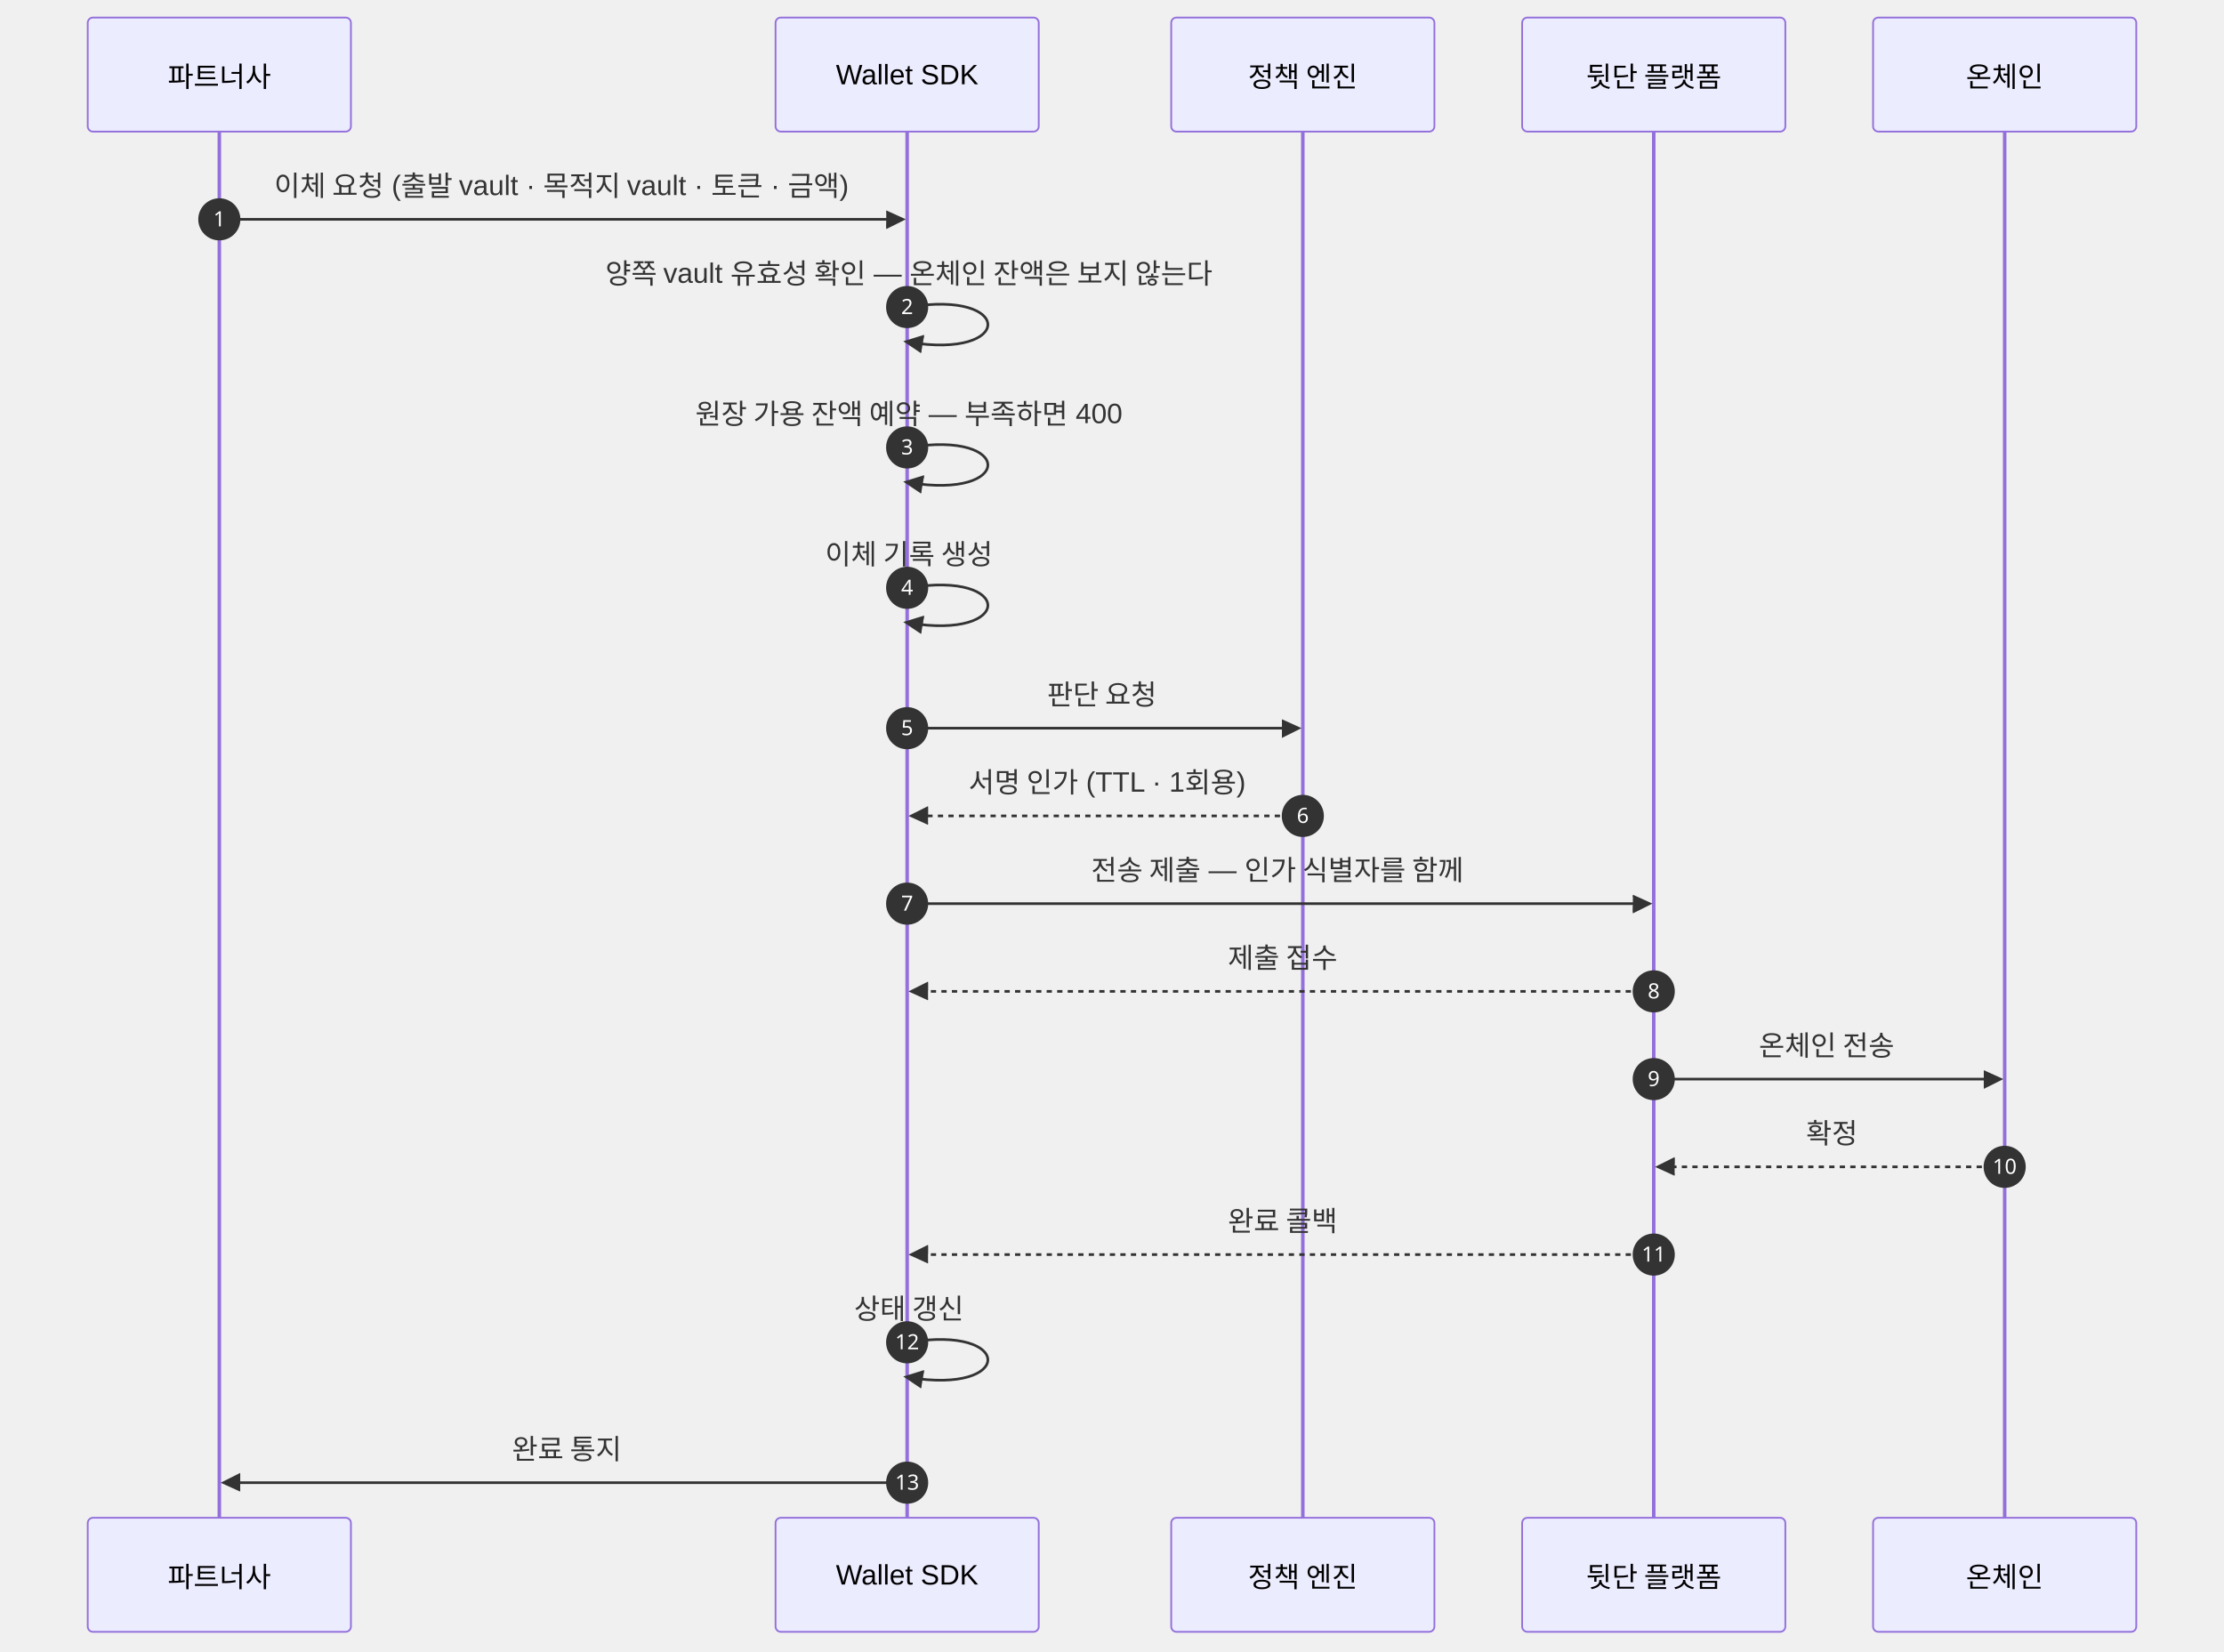
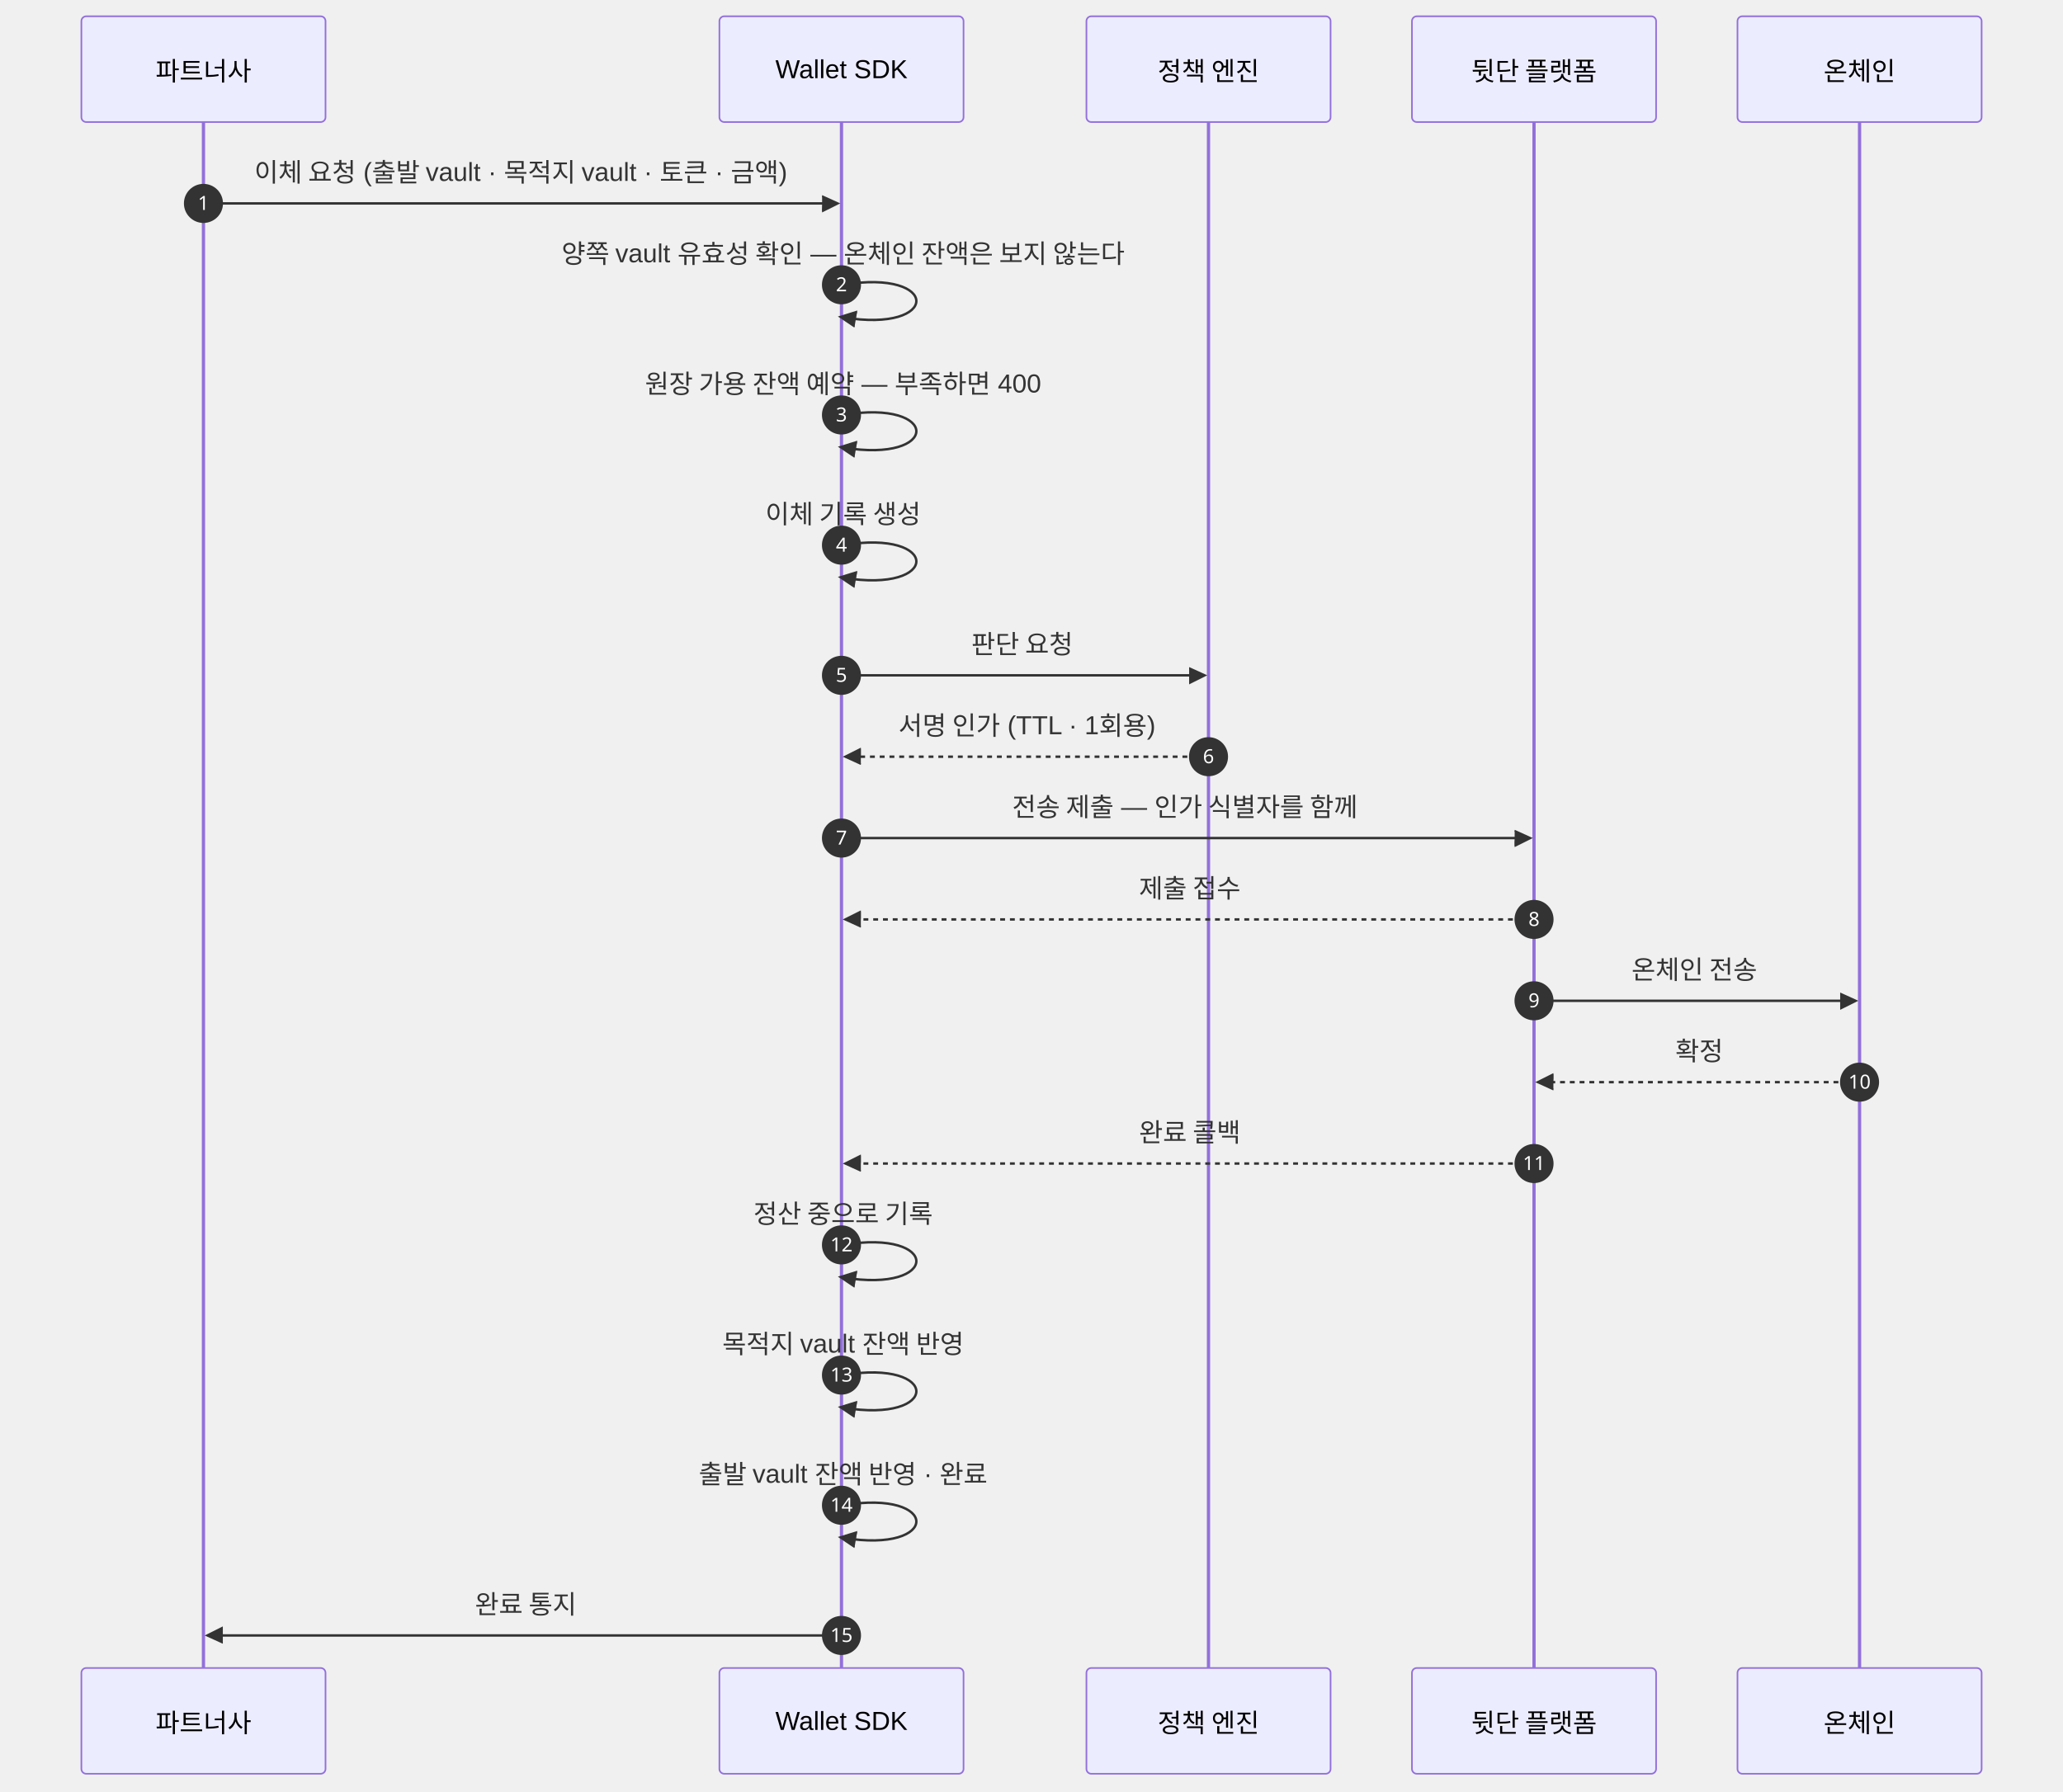
- <svg xmlns="http://www.w3.org/2000/svg" id="blume-mermaid-1" width="100%" style="max-width: 1267.5px;" viewBox="-50 -10 1267.5 941" role="graphics-document document" aria-roledescription="sequence">
+ <svg xmlns="http://www.w3.org/2000/svg" id="blume-mermaid-1" width="100%" style="max-width: 1267.5px;" viewBox="-50 -10 1267.5 1101" role="graphics-document document" aria-roledescription="sequence">
  <g>
-     <rect x="1017.5" y="855" fill="#eaeaea" stroke="#666" width="150" height="65" name="OC" rx="3" ry="3" class="actor actor-bottom" />
-     <text x="1092.5" y="887.5" dominant-baseline="central" alignment-baseline="central" class="actor actor-box" style="text-anchor: middle; font-size: 16px; font-weight: 400;">
+     <rect x="1017.5" y="1015" fill="#eaeaea" stroke="#666" width="150" height="65" name="OC" rx="3" ry="3" class="actor actor-bottom" />
+     <text x="1092.5" y="1047.5" dominant-baseline="central" alignment-baseline="central" class="actor actor-box" style="text-anchor: middle; font-size: 16px; font-weight: 400;">
      <tspan x="1092.5" dy="0">온체인</tspan>
    </text>
  </g>
  <g>
-     <rect x="817.5" y="855" fill="#eaeaea" stroke="#666" width="150" height="65" name="PROV" rx="3" ry="3" class="actor actor-bottom" />
-     <text x="892.5" y="887.5" dominant-baseline="central" alignment-baseline="central" class="actor actor-box" style="text-anchor: middle; font-size: 16px; font-weight: 400;">
+     <rect x="817.5" y="1015" fill="#eaeaea" stroke="#666" width="150" height="65" name="PROV" rx="3" ry="3" class="actor actor-bottom" />
+     <text x="892.5" y="1047.5" dominant-baseline="central" alignment-baseline="central" class="actor actor-box" style="text-anchor: middle; font-size: 16px; font-weight: 400;">
      <tspan x="892.5" dy="0">뒷단 플랫폼</tspan>
    </text>
  </g>
  <g>
-     <rect x="617.5" y="855" fill="#eaeaea" stroke="#666" width="150" height="65" name="POL" rx="3" ry="3" class="actor actor-bottom" />
-     <text x="692.5" y="887.5" dominant-baseline="central" alignment-baseline="central" class="actor actor-box" style="text-anchor: middle; font-size: 16px; font-weight: 400;">
+     <rect x="617.5" y="1015" fill="#eaeaea" stroke="#666" width="150" height="65" name="POL" rx="3" ry="3" class="actor actor-bottom" />
+     <text x="692.5" y="1047.5" dominant-baseline="central" alignment-baseline="central" class="actor actor-box" style="text-anchor: middle; font-size: 16px; font-weight: 400;">
      <tspan x="692.5" dy="0">정책 엔진</tspan>
    </text>
  </g>
  <g>
-     <rect x="392" y="855" fill="#eaeaea" stroke="#666" width="150" height="65" name="SYS" rx="3" ry="3" class="actor actor-bottom" />
-     <text x="467" y="887.5" dominant-baseline="central" alignment-baseline="central" class="actor actor-box" style="text-anchor: middle; font-size: 16px; font-weight: 400;">
+     <rect x="392" y="1015" fill="#eaeaea" stroke="#666" width="150" height="65" name="SYS" rx="3" ry="3" class="actor actor-bottom" />
+     <text x="467" y="1047.5" dominant-baseline="central" alignment-baseline="central" class="actor actor-box" style="text-anchor: middle; font-size: 16px; font-weight: 400;">
      <tspan x="467" dy="0">Wallet SDK</tspan>
    </text>
  </g>
  <g>
-     <rect x="0" y="855" fill="#eaeaea" stroke="#666" width="150" height="65" name="PT" rx="3" ry="3" class="actor actor-bottom" />
-     <text x="75" y="887.5" dominant-baseline="central" alignment-baseline="central" class="actor actor-box" style="text-anchor: middle; font-size: 16px; font-weight: 400;">
+     <rect x="0" y="1015" fill="#eaeaea" stroke="#666" width="150" height="65" name="PT" rx="3" ry="3" class="actor actor-bottom" />
+     <text x="75" y="1047.5" dominant-baseline="central" alignment-baseline="central" class="actor actor-box" style="text-anchor: middle; font-size: 16px; font-weight: 400;">
      <tspan x="75" dy="0">파트너사</tspan>
    </text>
  </g>
  <g>
-     <line id="actor4" x1="1092.5" y1="65" x2="1092.5" y2="855" class="actor-line 200" stroke-width="0.5px" stroke="#999" name="OC" data-et="life-line" data-id="OC" />
+     <line id="actor4" x1="1092.5" y1="65" x2="1092.5" y2="1015" class="actor-line 200" stroke-width="0.5px" stroke="#999" name="OC" data-et="life-line" data-id="OC" />
    <g id="root-4" data-et="participant" data-type="participant" data-id="OC">
      <rect x="1017.5" y="0" fill="#eaeaea" stroke="#666" width="150" height="65" name="OC" rx="3" ry="3" class="actor actor-top" />
      <text x="1092.5" y="32.5" dominant-baseline="central" alignment-baseline="central" class="actor actor-box" style="text-anchor: middle; font-size: 16px; font-weight: 400;">
        <tspan x="1092.5" dy="0">온체인</tspan>
      </text>
    </g>
  </g>
  <g>
-     <line id="actor3" x1="892.5" y1="65" x2="892.5" y2="855" class="actor-line 200" stroke-width="0.5px" stroke="#999" name="PROV" data-et="life-line" data-id="PROV" />
+     <line id="actor3" x1="892.5" y1="65" x2="892.5" y2="1015" class="actor-line 200" stroke-width="0.5px" stroke="#999" name="PROV" data-et="life-line" data-id="PROV" />
    <g id="root-3" data-et="participant" data-type="participant" data-id="PROV">
      <rect x="817.5" y="0" fill="#eaeaea" stroke="#666" width="150" height="65" name="PROV" rx="3" ry="3" class="actor actor-top" />
      <text x="892.5" y="32.5" dominant-baseline="central" alignment-baseline="central" class="actor actor-box" style="text-anchor: middle; font-size: 16px; font-weight: 400;">
        <tspan x="892.5" dy="0">뒷단 플랫폼</tspan>
      </text>
    </g>
  </g>
  <g>
-     <line id="actor2" x1="692.5" y1="65" x2="692.5" y2="855" class="actor-line 200" stroke-width="0.5px" stroke="#999" name="POL" data-et="life-line" data-id="POL" />
+     <line id="actor2" x1="692.5" y1="65" x2="692.5" y2="1015" class="actor-line 200" stroke-width="0.5px" stroke="#999" name="POL" data-et="life-line" data-id="POL" />
    <g id="root-2" data-et="participant" data-type="participant" data-id="POL">
      <rect x="617.5" y="0" fill="#eaeaea" stroke="#666" width="150" height="65" name="POL" rx="3" ry="3" class="actor actor-top" />
      <text x="692.5" y="32.5" dominant-baseline="central" alignment-baseline="central" class="actor actor-box" style="text-anchor: middle; font-size: 16px; font-weight: 400;">
        <tspan x="692.5" dy="0">정책 엔진</tspan>
      </text>
    </g>
  </g>
  <g>
-     <line id="actor1" x1="467" y1="65" x2="467" y2="855" class="actor-line 200" stroke-width="0.5px" stroke="#999" name="SYS" data-et="life-line" data-id="SYS" />
+     <line id="actor1" x1="467" y1="65" x2="467" y2="1015" class="actor-line 200" stroke-width="0.5px" stroke="#999" name="SYS" data-et="life-line" data-id="SYS" />
    <g id="root-1" data-et="participant" data-type="participant" data-id="SYS">
      <rect x="392" y="0" fill="#eaeaea" stroke="#666" width="150" height="65" name="SYS" rx="3" ry="3" class="actor actor-top" />
      <text x="467" y="32.5" dominant-baseline="central" alignment-baseline="central" class="actor actor-box" style="text-anchor: middle; font-size: 16px; font-weight: 400;">
        <tspan x="467" dy="0">Wallet SDK</tspan>
      </text>
    </g>
  </g>
  <g>
-     <line id="actor0" x1="75" y1="65" x2="75" y2="855" class="actor-line 200" stroke-width="0.5px" stroke="#999" name="PT" data-et="life-line" data-id="PT" />
+     <line id="actor0" x1="75" y1="65" x2="75" y2="1015" class="actor-line 200" stroke-width="0.5px" stroke="#999" name="PT" data-et="life-line" data-id="PT" />
    <g id="root-0" data-et="participant" data-type="participant" data-id="PT">
      <rect x="0" y="0" fill="#eaeaea" stroke="#666" width="150" height="65" name="PT" rx="3" ry="3" class="actor actor-top" />
      <text x="75" y="32.5" dominant-baseline="central" alignment-baseline="central" class="actor actor-box" style="text-anchor: middle; font-size: 16px; font-weight: 400;">
        <tspan x="75" dy="0">파트너사</tspan>
      </text>
    </g>
  </g>
  <style>#blume-mermaid-1{font-family:"trebuchet ms",verdana,arial,sans-serif;font-size:16px;fill:#333;}@keyframes edge-animation-frame{from{stroke-dashoffset:0;}}@keyframes dash{to{stroke-dashoffset:0;}}#blume-mermaid-1 .edge-animation-slow{stroke-dasharray:9,5!important;stroke-dashoffset:900;animation:dash 50s linear infinite;stroke-linecap:round;}#blume-mermaid-1 .edge-animation-fast{stroke-dasharray:9,5!important;stroke-dashoffset:900;animation:dash 20s linear infinite;stroke-linecap:round;}#blume-mermaid-1 .error-icon{fill:#552222;}#blume-mermaid-1 .error-text{fill:#552222;stroke:#552222;}#blume-mermaid-1 .edge-thickness-normal{stroke-width:1px;}#blume-mermaid-1 .edge-thickness-thick{stroke-width:3.5px;}#blume-mermaid-1 .edge-pattern-solid{stroke-dasharray:0;}#blume-mermaid-1 .edge-thickness-invisible{stroke-width:0;fill:none;}#blume-mermaid-1 .edge-pattern-dashed{stroke-dasharray:3;}#blume-mermaid-1 .edge-pattern-dotted{stroke-dasharray:2;}#blume-mermaid-1 .marker{fill:#333333;stroke:#333333;}#blume-mermaid-1 .marker.cross{stroke:#333333;}#blume-mermaid-1 svg{font-family:"trebuchet ms",verdana,arial,sans-serif;font-size:16px;}#blume-mermaid-1 p{margin:0;}#blume-mermaid-1 .actor{stroke:#9370DB;fill:#ECECFF;stroke-width:1;}#blume-mermaid-1 rect.actor.outer-path[data-look="neo"]{filter:drop-shadow(1px 2px 2px rgba(185, 185, 185, 1));}#blume-mermaid-1 rect.note[data-look="neo"]{stroke:#aaaa33;fill:#fff5ad;filter:drop-shadow(1px 2px 2px rgba(185, 185, 185, 1));}#blume-mermaid-1 text.actor&gt;tspan{fill:black;stroke:none;}#blume-mermaid-1 .actor-line{stroke:#9370DB;}#blume-mermaid-1 .innerArc{stroke-width:1.5;stroke-dasharray:none;}#blume-mermaid-1 .messageLine0{stroke-width:1.5;stroke-dasharray:none;stroke:#333;}#blume-mermaid-1 .messageLine1{stroke-width:1.5;stroke-dasharray:2,2;stroke:#333;}#blume-mermaid-1 [id$="-arrowhead"] path{fill:#333;stroke:#333;}#blume-mermaid-1 .sequenceNumber{fill:white;}#blume-mermaid-1 [id$="-sequencenumber"]{fill:#333;}#blume-mermaid-1 [id$="-crosshead"] path{fill:#333;stroke:#333;}#blume-mermaid-1 .messageText{fill:#333;stroke:none;}#blume-mermaid-1 .labelBox{stroke:#9370DB;fill:#ECECFF;filter:none;}#blume-mermaid-1 .labelText,#blume-mermaid-1 .labelText&gt;tspan{fill:black;stroke:none;}#blume-mermaid-1 .loopText,#blume-mermaid-1 .loopText&gt;tspan{fill:black;stroke:none;}#blume-mermaid-1 .sectionTitle,#blume-mermaid-1 .sectionTitle&gt;tspan{fill:black;stroke:none;}#blume-mermaid-1 .loopLine{stroke-width:2px;stroke-dasharray:2,2;stroke:#9370DB;fill:#9370DB;}#blume-mermaid-1 .note{stroke:#aaaa33;fill:#fff5ad;}#blume-mermaid-1 .noteText,#blume-mermaid-1 .noteText&gt;tspan{fill:black;stroke:none;font-weight:normal;}#blume-mermaid-1 .activation0{fill:#f4f4f4;stroke:#666;}#blume-mermaid-1 .activation1{fill:#f4f4f4;stroke:#666;}#blume-mermaid-1 .activation2{fill:#f4f4f4;stroke:#666;}#blume-mermaid-1 .actorPopupMenu{position:absolute;}#blume-mermaid-1 .actorPopupMenuPanel{position:absolute;fill:#ECECFF;box-shadow:0px 8px 16px 0px rgba(0,0,0,0.2);filter:drop-shadow(3px 5px 2px rgb(0 0 0 / 0.4));}#blume-mermaid-1 .actor-man circle,#blume-mermaid-1 line{fill:#ECECFF;stroke-width:2px;}#blume-mermaid-1 g rect.rect{filter:drop-shadow(1px 2px 2px rgba(185, 185, 185, 1));stroke:#9370DB;}#blume-mermaid-1 .node .neo-node{stroke:#9370DB;}#blume-mermaid-1 [data-look="neo"].node rect,#blume-mermaid-1 [data-look="neo"].cluster rect,#blume-mermaid-1 [data-look="neo"].node polygon{stroke:#9370DB;filter:drop-shadow(1px 2px 2px rgba(185, 185, 185, 1));}#blume-mermaid-1 [data-look="neo"].swimlane.cluster rect{filter:none;}#blume-mermaid-1 [data-look="neo"].node path{stroke:#9370DB;stroke-width:1px;}#blume-mermaid-1 [data-look="neo"].node .outer-path{filter:drop-shadow(1px 2px 2px rgba(185, 185, 185, 1));}#blume-mermaid-1 [data-look="neo"].node .neo-line path{stroke:#9370DB;filter:none;}#blume-mermaid-1 [data-look="neo"].node circle{stroke:#9370DB;filter:drop-shadow(1px 2px 2px rgba(185, 185, 185, 1));}#blume-mermaid-1 [data-look="neo"].node circle .state-start{fill:#000000;}#blume-mermaid-1 [data-look="neo"].icon-shape .icon{fill:#9370DB;filter:drop-shadow(1px 2px 2px rgba(185, 185, 185, 1));}#blume-mermaid-1 [data-look="neo"].icon-shape .icon-neo path{stroke:#9370DB;filter:drop-shadow(1px 2px 2px rgba(185, 185, 185, 1));}#blume-mermaid-1 :root{--mermaid-font-family:"trebuchet ms",verdana,arial,sans-serif;}</style>
  <g />
  <defs>
    <symbol id="blume-mermaid-1-computer" width="24" height="24">
      <path transform="scale(.5)" d="M2 2v13h20v-13h-20zm18 11h-16v-9h16v9zm-10.228 6l.466-1h3.524l.467 1h-4.457zm14.228 3h-24l2-6h2.104l-1.33 4h18.45l-1.297-4h2.073l2 6zm-5-10h-14v-7h14v7z" />
    </symbol>
  </defs>
  <defs>
    <symbol id="blume-mermaid-1-database" fill-rule="evenodd" clip-rule="evenodd">
      <path transform="scale(.5)" d="M12.258.001l.256.004.255.005.253.008.251.01.249.012.247.015.246.016.242.019.241.02.239.023.236.024.233.027.231.028.229.031.225.032.223.034.22.036.217.038.214.04.211.041.208.043.205.045.201.046.198.048.194.05.191.051.187.053.183.054.18.056.175.057.172.059.168.06.163.061.16.063.155.064.15.066.074.033.073.033.071.034.07.034.069.035.068.035.067.035.066.035.064.036.064.036.062.036.06.036.06.037.058.037.058.037.055.038.055.038.053.038.052.038.051.039.05.039.048.039.047.039.045.04.044.04.043.04.041.04.04.041.039.041.037.041.036.041.034.041.033.042.032.042.03.042.029.042.027.042.026.043.024.043.023.043.021.043.02.043.018.044.017.043.015.044.013.044.012.044.011.045.009.044.007.045.006.045.004.045.002.045.001.045v17l-.001.045-.002.045-.004.045-.006.045-.007.045-.009.044-.011.045-.012.044-.013.044-.015.044-.017.043-.018.044-.02.043-.021.043-.023.043-.024.043-.026.043-.027.042-.029.042-.03.042-.032.042-.033.042-.034.041-.036.041-.037.041-.039.041-.04.041-.041.04-.043.04-.044.04-.045.04-.047.039-.048.039-.05.039-.051.039-.052.038-.053.038-.055.038-.055.038-.058.037-.058.037-.06.037-.06.036-.062.036-.064.036-.064.036-.066.035-.067.035-.068.035-.069.035-.07.034-.071.034-.073.033-.074.033-.15.066-.155.064-.16.063-.163.061-.168.06-.172.059-.175.057-.18.056-.183.054-.187.053-.191.051-.194.05-.198.048-.201.046-.205.045-.208.043-.211.041-.214.04-.217.038-.22.036-.223.034-.225.032-.229.031-.231.028-.233.027-.236.024-.239.023-.241.02-.242.019-.246.016-.247.015-.249.012-.251.01-.253.008-.255.005-.256.004-.258.001-.258-.001-.256-.004-.255-.005-.253-.008-.251-.01-.249-.012-.247-.015-.245-.016-.243-.019-.241-.02-.238-.023-.236-.024-.234-.027-.231-.028-.228-.031-.226-.032-.223-.034-.22-.036-.217-.038-.214-.04-.211-.041-.208-.043-.204-.045-.201-.046-.198-.048-.195-.05-.19-.051-.187-.053-.184-.054-.179-.056-.176-.057-.172-.059-.167-.06-.164-.061-.159-.063-.155-.064-.151-.066-.074-.033-.072-.033-.072-.034-.07-.034-.069-.035-.068-.035-.067-.035-.066-.035-.064-.036-.063-.036-.062-.036-.061-.036-.06-.037-.058-.037-.057-.037-.056-.038-.055-.038-.053-.038-.052-.038-.051-.039-.049-.039-.049-.039-.046-.039-.046-.04-.044-.04-.043-.04-.041-.04-.04-.041-.039-.041-.037-.041-.036-.041-.034-.041-.033-.042-.032-.042-.03-.042-.029-.042-.027-.042-.026-.043-.024-.043-.023-.043-.021-.043-.02-.043-.018-.044-.017-.043-.015-.044-.013-.044-.012-.044-.011-.045-.009-.044-.007-.045-.006-.045-.004-.045-.002-.045-.001-.045v-17l.001-.045.002-.045.004-.045.006-.045.007-.045.009-.044.011-.045.012-.044.013-.044.015-.044.017-.043.018-.044.02-.043.021-.043.023-.043.024-.043.026-.043.027-.042.029-.042.03-.042.032-.042.033-.042.034-.041.036-.041.037-.041.039-.041.04-.041.041-.04.043-.04.044-.04.046-.04.046-.039.049-.039.049-.039.051-.039.052-.038.053-.038.055-.038.056-.038.057-.037.058-.037.06-.037.061-.036.062-.036.063-.036.064-.036.066-.035.067-.035.068-.035.069-.035.07-.034.072-.034.072-.033.074-.033.151-.066.155-.064.159-.063.164-.061.167-.06.172-.059.176-.057.179-.056.184-.054.187-.053.19-.051.195-.05.198-.048.201-.046.204-.045.208-.043.211-.041.214-.04.217-.038.22-.036.223-.034.226-.032.228-.031.231-.028.234-.027.236-.024.238-.023.241-.02.243-.019.245-.016.247-.015.249-.012.251-.01.253-.008.255-.005.256-.004.258-.001.258.001zm-9.258 20.499v.01l.001.021.003.021.004.022.005.021.006.022.007.022.009.023.01.022.011.023.012.023.013.023.015.023.016.024.017.023.018.024.019.024.021.024.022.025.023.024.024.025.052.049.056.05.061.051.066.051.07.051.075.051.079.052.084.052.088.052.092.052.097.052.102.051.105.052.11.052.114.051.119.051.123.051.127.05.131.05.135.05.139.048.144.049.147.047.152.047.155.047.16.045.163.045.167.043.171.043.176.041.178.041.183.039.187.039.19.037.194.035.197.035.202.033.204.031.209.03.212.029.216.027.219.025.222.024.226.021.23.02.233.018.236.016.24.015.243.012.246.01.249.008.253.005.256.004.259.001.26-.001.257-.004.254-.005.25-.008.247-.011.244-.012.241-.014.237-.016.233-.018.231-.021.226-.021.224-.024.22-.026.216-.027.212-.028.21-.031.205-.031.202-.034.198-.034.194-.036.191-.037.187-.039.183-.04.179-.04.175-.042.172-.043.168-.044.163-.045.16-.046.155-.046.152-.047.148-.048.143-.049.139-.049.136-.05.131-.05.126-.05.123-.051.118-.052.114-.051.11-.052.106-.052.101-.052.096-.052.092-.052.088-.053.083-.051.079-.052.074-.052.07-.051.065-.051.06-.051.056-.05.051-.05.023-.024.023-.025.021-.024.02-.024.019-.024.018-.024.017-.024.015-.023.014-.024.013-.023.012-.023.01-.023.01-.022.008-.022.006-.022.006-.022.004-.022.004-.021.001-.021.001-.021v-4.127l-.077.055-.08.053-.083.054-.085.053-.087.052-.09.052-.093.051-.095.05-.097.05-.1.049-.102.049-.105.048-.106.047-.109.047-.111.046-.114.045-.115.045-.118.044-.12.043-.122.042-.124.042-.126.041-.128.04-.13.04-.132.038-.134.038-.135.037-.138.037-.139.035-.142.035-.143.034-.144.033-.147.032-.148.031-.15.03-.151.03-.153.029-.154.027-.156.027-.158.026-.159.025-.161.024-.162.023-.163.022-.165.021-.166.02-.167.019-.169.018-.169.017-.171.016-.173.015-.173.014-.175.013-.175.012-.177.011-.178.01-.179.008-.179.008-.181.006-.182.005-.182.004-.184.003-.184.002h-.37l-.184-.002-.184-.003-.182-.004-.182-.005-.181-.006-.179-.008-.179-.008-.178-.01-.176-.011-.176-.012-.175-.013-.173-.014-.172-.015-.171-.016-.17-.017-.169-.018-.167-.019-.166-.02-.165-.021-.163-.022-.162-.023-.161-.024-.159-.025-.157-.026-.156-.027-.155-.027-.153-.029-.151-.03-.15-.03-.148-.031-.146-.032-.145-.033-.143-.034-.141-.035-.14-.035-.137-.037-.136-.037-.134-.038-.132-.038-.13-.04-.128-.04-.126-.041-.124-.042-.122-.042-.12-.044-.117-.043-.116-.045-.113-.045-.112-.046-.109-.047-.106-.047-.105-.048-.102-.049-.1-.049-.097-.05-.095-.05-.093-.052-.09-.051-.087-.052-.085-.053-.083-.054-.08-.054-.077-.054v4.127zm0-5.654v.011l.001.021.003.021.004.021.005.022.006.022.007.022.009.022.01.022.011.023.012.023.013.023.015.024.016.023.017.024.018.024.019.024.021.024.022.024.023.025.024.024.052.05.056.05.061.05.066.051.07.051.075.052.079.051.084.052.088.052.092.052.097.052.102.052.105.052.11.051.114.051.119.052.123.05.127.051.131.05.135.049.139.049.144.048.147.048.152.047.155.046.16.045.163.045.167.044.171.042.176.042.178.04.183.04.187.038.19.037.194.036.197.034.202.033.204.032.209.03.212.028.216.027.219.025.222.024.226.022.23.02.233.018.236.016.24.014.243.012.246.01.249.008.253.006.256.003.259.001.26-.001.257-.003.254-.006.25-.008.247-.01.244-.012.241-.015.237-.016.233-.018.231-.02.226-.022.224-.024.22-.025.216-.027.212-.029.21-.03.205-.032.202-.033.198-.035.194-.036.191-.037.187-.039.183-.039.179-.041.175-.042.172-.043.168-.044.163-.045.16-.045.155-.047.152-.047.148-.048.143-.048.139-.05.136-.049.131-.05.126-.051.123-.051.118-.051.114-.052.11-.052.106-.052.101-.052.096-.052.092-.052.088-.052.083-.052.079-.052.074-.051.07-.052.065-.051.06-.05.056-.051.051-.049.023-.025.023-.024.021-.025.02-.024.019-.024.018-.024.017-.024.015-.023.014-.023.013-.024.012-.022.01-.023.01-.023.008-.022.006-.022.006-.022.004-.021.004-.022.001-.021.001-.021v-4.139l-.077.054-.08.054-.083.054-.085.052-.087.053-.09.051-.093.051-.095.051-.097.05-.1.049-.102.049-.105.048-.106.047-.109.047-.111.046-.114.045-.115.044-.118.044-.12.044-.122.042-.124.042-.126.041-.128.04-.13.039-.132.039-.134.038-.135.037-.138.036-.139.036-.142.035-.143.033-.144.033-.147.033-.148.031-.15.03-.151.03-.153.028-.154.028-.156.027-.158.026-.159.025-.161.024-.162.023-.163.022-.165.021-.166.02-.167.019-.169.018-.169.017-.171.016-.173.015-.173.014-.175.013-.175.012-.177.011-.178.009-.179.009-.179.007-.181.007-.182.005-.182.004-.184.003-.184.002h-.37l-.184-.002-.184-.003-.182-.004-.182-.005-.181-.007-.179-.007-.179-.009-.178-.009-.176-.011-.176-.012-.175-.013-.173-.014-.172-.015-.171-.016-.17-.017-.169-.018-.167-.019-.166-.02-.165-.021-.163-.022-.162-.023-.161-.024-.159-.025-.157-.026-.156-.027-.155-.028-.153-.028-.151-.03-.15-.03-.148-.031-.146-.033-.145-.033-.143-.033-.141-.035-.14-.036-.137-.036-.136-.037-.134-.038-.132-.039-.13-.039-.128-.04-.126-.041-.124-.042-.122-.043-.12-.043-.117-.044-.116-.044-.113-.046-.112-.046-.109-.046-.106-.047-.105-.048-.102-.049-.1-.049-.097-.05-.095-.051-.093-.051-.09-.051-.087-.053-.085-.052-.083-.054-.08-.054-.077-.054v4.139zm0-5.666v.011l.001.02.003.022.004.021.005.022.006.021.007.022.009.023.01.022.011.023.012.023.013.023.015.023.016.024.017.024.018.023.019.024.021.025.022.024.023.024.024.025.052.05.056.05.061.05.066.051.07.051.075.052.079.051.084.052.088.052.092.052.097.052.102.052.105.051.11.052.114.051.119.051.123.051.127.05.131.05.135.05.139.049.144.048.147.048.152.047.155.046.16.045.163.045.167.043.171.043.176.042.178.04.183.04.187.038.19.037.194.036.197.034.202.033.204.032.209.03.212.028.216.027.219.025.222.024.226.021.23.02.233.018.236.017.24.014.243.012.246.01.249.008.253.006.256.003.259.001.26-.001.257-.003.254-.006.25-.008.247-.01.244-.013.241-.014.237-.016.233-.018.231-.02.226-.022.224-.024.22-.025.216-.027.212-.029.21-.03.205-.032.202-.033.198-.035.194-.036.191-.037.187-.039.183-.039.179-.041.175-.042.172-.043.168-.044.163-.045.16-.045.155-.047.152-.047.148-.048.143-.049.139-.049.136-.049.131-.051.126-.05.123-.051.118-.052.114-.051.11-.052.106-.052.101-.052.096-.052.092-.052.088-.052.083-.052.079-.052.074-.052.07-.051.065-.051.06-.051.056-.05.051-.049.023-.025.023-.025.021-.024.02-.024.019-.024.018-.024.017-.024.015-.023.014-.024.013-.023.012-.023.01-.022.01-.023.008-.022.006-.022.006-.022.004-.022.004-.021.001-.021.001-.021v-4.153l-.077.054-.08.054-.083.053-.085.053-.087.053-.09.051-.093.051-.095.051-.097.05-.1.049-.102.048-.105.048-.106.048-.109.046-.111.046-.114.046-.115.044-.118.044-.12.043-.122.043-.124.042-.126.041-.128.04-.13.039-.132.039-.134.038-.135.037-.138.036-.139.036-.142.034-.143.034-.144.033-.147.032-.148.032-.15.03-.151.03-.153.028-.154.028-.156.027-.158.026-.159.024-.161.024-.162.023-.163.023-.165.021-.166.02-.167.019-.169.018-.169.017-.171.016-.173.015-.173.014-.175.013-.175.012-.177.01-.178.01-.179.009-.179.007-.181.006-.182.006-.182.004-.184.003-.184.001-.185.001-.185-.001-.184-.001-.184-.003-.182-.004-.182-.006-.181-.006-.179-.007-.179-.009-.178-.01-.176-.01-.176-.012-.175-.013-.173-.014-.172-.015-.171-.016-.17-.017-.169-.018-.167-.019-.166-.02-.165-.021-.163-.023-.162-.023-.161-.024-.159-.024-.157-.026-.156-.027-.155-.028-.153-.028-.151-.03-.15-.03-.148-.032-.146-.032-.145-.033-.143-.034-.141-.034-.14-.036-.137-.036-.136-.037-.134-.038-.132-.039-.13-.039-.128-.041-.126-.041-.124-.041-.122-.043-.12-.043-.117-.044-.116-.044-.113-.046-.112-.046-.109-.046-.106-.048-.105-.048-.102-.048-.1-.05-.097-.049-.095-.051-.093-.051-.09-.052-.087-.052-.085-.053-.083-.053-.08-.054-.077-.054v4.153zm8.74-8.179l-.257.004-.254.005-.25.008-.247.011-.244.012-.241.014-.237.016-.233.018-.231.021-.226.022-.224.023-.22.026-.216.027-.212.028-.21.031-.205.032-.202.033-.198.034-.194.036-.191.038-.187.038-.183.04-.179.041-.175.042-.172.043-.168.043-.163.045-.16.046-.155.046-.152.048-.148.048-.143.048-.139.049-.136.05-.131.05-.126.051-.123.051-.118.051-.114.052-.11.052-.106.052-.101.052-.096.052-.092.052-.088.052-.083.052-.079.052-.074.051-.07.052-.065.051-.06.05-.056.05-.051.05-.023.025-.023.024-.021.024-.02.025-.019.024-.018.024-.017.023-.015.024-.014.023-.013.023-.012.023-.01.023-.01.022-.008.022-.006.023-.006.021-.004.022-.004.021-.001.021-.001.021.001.021.001.021.004.021.004.022.006.021.006.023.008.022.01.022.01.023.012.023.013.023.014.023.015.024.017.023.018.024.019.024.02.025.021.024.023.024.023.025.051.05.056.05.06.05.065.051.07.052.074.051.079.052.083.052.088.052.092.052.096.052.101.052.106.052.11.052.114.052.118.051.123.051.126.051.131.05.136.05.139.049.143.048.148.048.152.048.155.046.16.046.163.045.168.043.172.043.175.042.179.041.183.04.187.038.191.038.194.036.198.034.202.033.205.032.21.031.212.028.216.027.22.026.224.023.226.022.231.021.233.018.237.016.241.014.244.012.247.011.25.008.254.005.257.004.26.001.26-.001.257-.004.254-.005.25-.008.247-.011.244-.012.241-.014.237-.016.233-.018.231-.021.226-.022.224-.023.22-.026.216-.027.212-.028.21-.031.205-.032.202-.033.198-.034.194-.036.191-.038.187-.038.183-.04.179-.041.175-.042.172-.043.168-.043.163-.045.16-.046.155-.046.152-.048.148-.048.143-.048.139-.049.136-.05.131-.05.126-.051.123-.051.118-.051.114-.052.11-.052.106-.052.101-.052.096-.052.092-.052.088-.052.083-.052.079-.052.074-.051.07-.052.065-.051.06-.05.056-.05.051-.05.023-.025.023-.024.021-.024.02-.025.019-.024.018-.024.017-.023.015-.024.014-.023.013-.023.012-.023.01-.023.01-.022.008-.022.006-.023.006-.021.004-.022.004-.021.001-.021.001-.021-.001-.021-.001-.021-.004-.021-.004-.022-.006-.021-.006-.023-.008-.022-.01-.022-.01-.023-.012-.023-.013-.023-.014-.023-.015-.024-.017-.023-.018-.024-.019-.024-.02-.025-.021-.024-.023-.024-.023-.025-.051-.05-.056-.05-.06-.05-.065-.051-.07-.052-.074-.051-.079-.052-.083-.052-.088-.052-.092-.052-.096-.052-.101-.052-.106-.052-.11-.052-.114-.052-.118-.051-.123-.051-.126-.051-.131-.05-.136-.05-.139-.049-.143-.048-.148-.048-.152-.048-.155-.046-.16-.046-.163-.045-.168-.043-.172-.043-.175-.042-.179-.041-.183-.04-.187-.038-.191-.038-.194-.036-.198-.034-.202-.033-.205-.032-.21-.031-.212-.028-.216-.027-.22-.026-.224-.023-.226-.022-.231-.021-.233-.018-.237-.016-.241-.014-.244-.012-.247-.011-.25-.008-.254-.005-.257-.004-.26-.001-.26.001z" />
    </symbol>
  </defs>
  <defs>
    <symbol id="blume-mermaid-1-clock" width="24" height="24">
      <path transform="scale(.5)" d="M12 2c5.514 0 10 4.486 10 10s-4.486 10-10 10-10-4.486-10-10 4.486-10 10-10zm0-2c-6.627 0-12 5.373-12 12s5.373 12 12 12 12-5.373 12-12-5.373-12-12-12zm5.848 12.459c.202.038.202.333.001.372-1.907.361-6.045 1.111-6.547 1.111-.719 0-1.301-.582-1.301-1.301 0-.512.77-5.447 1.125-7.445.034-.192.312-.181.343.014l.985 6.238 5.394 1.011z" />
    </symbol>
  </defs>
  <defs>
    <marker id="blume-mermaid-1-arrowhead" refX="7.9" refY="5" markerUnits="userSpaceOnUse" markerWidth="12" markerHeight="12" orient="auto-start-reverse">
      <path d="M -1 0 L 10 5 L 0 10 z" />
    </marker>
  </defs>
  <defs>
    <marker id="blume-mermaid-1-crosshead" markerWidth="15" markerHeight="8" orient="auto" refX="4" refY="4.5">
      <path fill="none" stroke="#000000" stroke-width="1pt" d="M 1,2 L 6,7 M 6,2 L 1,7" style="stroke-dasharray: 0, 0;" />
    </marker>
  </defs>
  <defs>
    <marker id="blume-mermaid-1-filled-head" refX="15.5" refY="7" markerWidth="20" markerHeight="28" orient="auto">
      <path d="M 18,7 L9,13 L14,7 L9,1 Z" />
    </marker>
  </defs>
  <defs>
    <marker id="blume-mermaid-1-sequencenumber" refX="15" refY="15" markerWidth="60" markerHeight="40" orient="auto">
      <circle cx="15" cy="15" r="6" />
    </marker>
  </defs>
  <defs>
    <marker id="blume-mermaid-1-solidTopArrowHead" refX="7.9" refY="7.25" markerUnits="userSpaceOnUse" markerWidth="12" markerHeight="12" orient="auto-start-reverse">
      <path d="M 0 0 L 10 8 L 0 8 z" />
    </marker>
  </defs>
  <defs>
    <marker id="blume-mermaid-1-solidBottomArrowHead" refX="7.9" refY="0.75" markerUnits="userSpaceOnUse" markerWidth="12" markerHeight="12" orient="auto-start-reverse">
      <path d="M 0 0 L 10 0 L 0 8 z" />
    </marker>
  </defs>
  <defs>
    <marker id="blume-mermaid-1-stickTopArrowHead" refX="7.5" refY="7" markerUnits="userSpaceOnUse" markerWidth="12" markerHeight="12" orient="auto-start-reverse">
      <path d="M 0 0 L 7 7" stroke="black" stroke-width="1.5" fill="none" />
    </marker>
  </defs>
  <defs>
    <marker id="blume-mermaid-1-stickBottomArrowHead" refX="7.5" refY="0" markerUnits="userSpaceOnUse" markerWidth="12" markerHeight="12" orient="auto-start-reverse">
      <path d="M 0 7 L 7 0" stroke="black" stroke-width="1.5" fill="none" />
    </marker>
  </defs>
  <text x="270" y="80" text-anchor="middle" dominant-baseline="middle" alignment-baseline="middle" class="messageText" dy="1em" style="font-size: 16px; font-weight: 400;">이체 요청 (출발 vault · 목적지 vault · 토큰 · 금액)</text>
  <line x1="82" y1="115" x2="463" y2="115" class="messageLine0" data-et="message" data-id="i1" data-from="PT" data-to="SYS" stroke-width="2" stroke="none" marker-end="url(#blume-mermaid-1-arrowhead)" style="fill: none;" />
  <line x1="75" y1="115" x2="75" y2="115" stroke-width="0" marker-start="url(#blume-mermaid-1-sequencenumber)" />
  <text x="75" y="119" font-family="sans-serif" font-size="12px" text-anchor="middle" class="sequenceNumber">1</text>
  <text x="468" y="130" text-anchor="middle" dominant-baseline="middle" alignment-baseline="middle" class="messageText" dy="1em" style="font-size: 16px; font-weight: 400;">양쪽 vault 유효성 확인 — 온체인 잔액은 보지 않는다</text>
  <path d="M 468,165 C 528,155 528,195 468,185" class="messageLine0" data-et="message" data-id="i2" data-from="SYS" data-to="SYS" stroke-width="2" stroke="none" marker-end="url(#blume-mermaid-1-arrowhead)" x1="474" style="fill: none;" />
  <line x1="467" y1="165" x2="467" y2="165" stroke-width="0" marker-start="url(#blume-mermaid-1-sequencenumber)" />
  <text x="467" y="169" font-family="sans-serif" font-size="12px" text-anchor="middle" class="sequenceNumber">2</text>
  <text x="468" y="210" text-anchor="middle" dominant-baseline="middle" alignment-baseline="middle" class="messageText" dy="1em" style="font-size: 16px; font-weight: 400;">원장 가용 잔액 예약 — 부족하면 400</text>
  <path d="M 468,245 C 528,235 528,275 468,265" class="messageLine0" data-et="message" data-id="i3" data-from="SYS" data-to="SYS" stroke-width="2" stroke="none" marker-end="url(#blume-mermaid-1-arrowhead)" x1="474" style="fill: none;" />
  <line x1="467" y1="245" x2="467" y2="245" stroke-width="0" marker-start="url(#blume-mermaid-1-sequencenumber)" />
  <text x="467" y="249" font-family="sans-serif" font-size="12px" text-anchor="middle" class="sequenceNumber">3</text>
  <text x="468" y="290" text-anchor="middle" dominant-baseline="middle" alignment-baseline="middle" class="messageText" dy="1em" style="font-size: 16px; font-weight: 400;">이체 기록 생성</text>
  <path d="M 468,325 C 528,315 528,355 468,345" class="messageLine0" data-et="message" data-id="i4" data-from="SYS" data-to="SYS" stroke-width="2" stroke="none" marker-end="url(#blume-mermaid-1-arrowhead)" x1="474" style="fill: none;" />
  <line x1="467" y1="325" x2="467" y2="325" stroke-width="0" marker-start="url(#blume-mermaid-1-sequencenumber)" />
  <text x="467" y="329" font-family="sans-serif" font-size="12px" text-anchor="middle" class="sequenceNumber">4</text>
  <text x="578" y="370" text-anchor="middle" dominant-baseline="middle" alignment-baseline="middle" class="messageText" dy="1em" style="font-size: 16px; font-weight: 400;">판단 요청</text>
  <line x1="474" y1="405" x2="688.5" y2="405" class="messageLine0" data-et="message" data-id="i5" data-from="SYS" data-to="POL" stroke-width="2" stroke="none" marker-end="url(#blume-mermaid-1-arrowhead)" style="fill: none;" />
  <line x1="467" y1="405" x2="467" y2="405" stroke-width="0" marker-start="url(#blume-mermaid-1-sequencenumber)" />
  <text x="467" y="409" font-family="sans-serif" font-size="12px" text-anchor="middle" class="sequenceNumber">5</text>
  <text x="581" y="420" text-anchor="middle" dominant-baseline="middle" alignment-baseline="middle" class="messageText" dy="1em" style="font-size: 16px; font-weight: 400;">서명 인가 (TTL · 1회용)</text>
  <line x1="697.5" y1="455" x2="471" y2="455" class="messageLine1" data-et="message" data-id="i6" data-from="POL" data-to="SYS" stroke-width="2" stroke="none" marker-end="url(#blume-mermaid-1-arrowhead)" style="stroke-dasharray: 3, 3; fill: none;" />
  <line x1="692.5" y1="455" x2="692.5" y2="455" stroke-width="0" marker-start="url(#blume-mermaid-1-sequencenumber)" />
  <text x="692.5" y="459" font-family="sans-serif" font-size="12px" text-anchor="middle" class="sequenceNumber">6</text>
  <text x="678" y="470" text-anchor="middle" dominant-baseline="middle" alignment-baseline="middle" class="messageText" dy="1em" style="font-size: 16px; font-weight: 400;">전송 제출 — 인가 식별자를 함께</text>
  <line x1="474" y1="505" x2="888.5" y2="505" class="messageLine0" data-et="message" data-id="i7" data-from="SYS" data-to="PROV" stroke-width="2" stroke="none" marker-end="url(#blume-mermaid-1-arrowhead)" style="fill: none;" />
  <line x1="467" y1="505" x2="467" y2="505" stroke-width="0" marker-start="url(#blume-mermaid-1-sequencenumber)" />
  <text x="467" y="509" font-family="sans-serif" font-size="12px" text-anchor="middle" class="sequenceNumber">7</text>
  <text x="681" y="520" text-anchor="middle" dominant-baseline="middle" alignment-baseline="middle" class="messageText" dy="1em" style="font-size: 16px; font-weight: 400;">제출 접수</text>
  <line x1="897.5" y1="555" x2="471" y2="555" class="messageLine1" data-et="message" data-id="i8" data-from="PROV" data-to="SYS" stroke-width="2" stroke="none" marker-end="url(#blume-mermaid-1-arrowhead)" style="stroke-dasharray: 3, 3; fill: none;" />
  <line x1="892.5" y1="555" x2="892.5" y2="555" stroke-width="0" marker-start="url(#blume-mermaid-1-sequencenumber)" />
  <text x="892.5" y="559" font-family="sans-serif" font-size="12px" text-anchor="middle" class="sequenceNumber">8</text>
  <text x="991" y="570" text-anchor="middle" dominant-baseline="middle" alignment-baseline="middle" class="messageText" dy="1em" style="font-size: 16px; font-weight: 400;">온체인 전송</text>
  <line x1="899.5" y1="605" x2="1088.5" y2="605" class="messageLine0" data-et="message" data-id="i9" data-from="PROV" data-to="OC" stroke-width="2" stroke="none" marker-end="url(#blume-mermaid-1-arrowhead)" style="fill: none;" />
  <line x1="892.5" y1="605" x2="892.5" y2="605" stroke-width="0" marker-start="url(#blume-mermaid-1-sequencenumber)" />
  <text x="892.5" y="609" font-family="sans-serif" font-size="12px" text-anchor="middle" class="sequenceNumber">9</text>
  <text x="994" y="620" text-anchor="middle" dominant-baseline="middle" alignment-baseline="middle" class="messageText" dy="1em" style="font-size: 16px; font-weight: 400;">확정</text>
  <line x1="1097.5" y1="655" x2="896.5" y2="655" class="messageLine1" data-et="message" data-id="i10" data-from="OC" data-to="PROV" stroke-width="2" stroke="none" marker-end="url(#blume-mermaid-1-arrowhead)" style="stroke-dasharray: 3, 3; fill: none;" />
  <line x1="1092.5" y1="655" x2="1092.5" y2="655" stroke-width="0" marker-start="url(#blume-mermaid-1-sequencenumber)" />
  <text x="1092.5" y="659" font-family="sans-serif" font-size="12px" text-anchor="middle" class="sequenceNumber">10</text>
  <text x="681" y="670" text-anchor="middle" dominant-baseline="middle" alignment-baseline="middle" class="messageText" dy="1em" style="font-size: 16px; font-weight: 400;">완료 콜백</text>
  <line x1="897.5" y1="705" x2="471" y2="705" class="messageLine1" data-et="message" data-id="i11" data-from="PROV" data-to="SYS" stroke-width="2" stroke="none" marker-end="url(#blume-mermaid-1-arrowhead)" style="stroke-dasharray: 3, 3; fill: none;" />
  <line x1="892.5" y1="705" x2="892.5" y2="705" stroke-width="0" marker-start="url(#blume-mermaid-1-sequencenumber)" />
  <text x="892.5" y="709" font-family="sans-serif" font-size="12px" text-anchor="middle" class="sequenceNumber">11</text>
-   <text x="468" y="720" text-anchor="middle" dominant-baseline="middle" alignment-baseline="middle" class="messageText" dy="1em" style="font-size: 16px; font-weight: 400;">상태 갱신</text>
+   <text x="468" y="720" text-anchor="middle" dominant-baseline="middle" alignment-baseline="middle" class="messageText" dy="1em" style="font-size: 16px; font-weight: 400;">정산 중으로 기록</text>
  <path d="M 468,755 C 528,745 528,785 468,775" class="messageLine0" data-et="message" data-id="i12" data-from="SYS" data-to="SYS" stroke-width="2" stroke="none" marker-end="url(#blume-mermaid-1-arrowhead)" x1="474" style="fill: none;" />
  <line x1="467" y1="755" x2="467" y2="755" stroke-width="0" marker-start="url(#blume-mermaid-1-sequencenumber)" />
  <text x="467" y="759" font-family="sans-serif" font-size="12px" text-anchor="middle" class="sequenceNumber">12</text>
-   <text x="273" y="800" text-anchor="middle" dominant-baseline="middle" alignment-baseline="middle" class="messageText" dy="1em" style="font-size: 16px; font-weight: 400;">완료 통지</text>
-   <line x1="472" y1="835" x2="79" y2="835" class="messageLine0" data-et="message" data-id="i13" data-from="SYS" data-to="PT" stroke-width="2" stroke="none" marker-end="url(#blume-mermaid-1-arrowhead)" style="fill: none;" />
+   <text x="468" y="800" text-anchor="middle" dominant-baseline="middle" alignment-baseline="middle" class="messageText" dy="1em" style="font-size: 16px; font-weight: 400;">목적지 vault 잔액 반영</text>
+   <path d="M 468,835 C 528,825 528,865 468,855" class="messageLine0" data-et="message" data-id="i13" data-from="SYS" data-to="SYS" stroke-width="2" stroke="none" marker-end="url(#blume-mermaid-1-arrowhead)" x1="474" style="fill: none;" />
  <line x1="467" y1="835" x2="467" y2="835" stroke-width="0" marker-start="url(#blume-mermaid-1-sequencenumber)" />
  <text x="467" y="839" font-family="sans-serif" font-size="12px" text-anchor="middle" class="sequenceNumber">13</text>
+   <text x="468" y="880" text-anchor="middle" dominant-baseline="middle" alignment-baseline="middle" class="messageText" dy="1em" style="font-size: 16px; font-weight: 400;">출발 vault 잔액 반영 · 완료</text>
+   <path d="M 468,915 C 528,905 528,945 468,935" class="messageLine0" data-et="message" data-id="i14" data-from="SYS" data-to="SYS" stroke-width="2" stroke="none" marker-end="url(#blume-mermaid-1-arrowhead)" x1="474" style="fill: none;" />
+   <line x1="467" y1="915" x2="467" y2="915" stroke-width="0" marker-start="url(#blume-mermaid-1-sequencenumber)" />
+   <text x="467" y="919" font-family="sans-serif" font-size="12px" text-anchor="middle" class="sequenceNumber">14</text>
+   <text x="273" y="960" text-anchor="middle" dominant-baseline="middle" alignment-baseline="middle" class="messageText" dy="1em" style="font-size: 16px; font-weight: 400;">완료 통지</text>
+   <line x1="472" y1="995" x2="79" y2="995" class="messageLine0" data-et="message" data-id="i15" data-from="SYS" data-to="PT" stroke-width="2" stroke="none" marker-end="url(#blume-mermaid-1-arrowhead)" style="fill: none;" />
+   <line x1="467" y1="995" x2="467" y2="995" stroke-width="0" marker-start="url(#blume-mermaid-1-sequencenumber)" />
+   <text x="467" y="999" font-family="sans-serif" font-size="12px" text-anchor="middle" class="sequenceNumber">15</text>
</svg>
